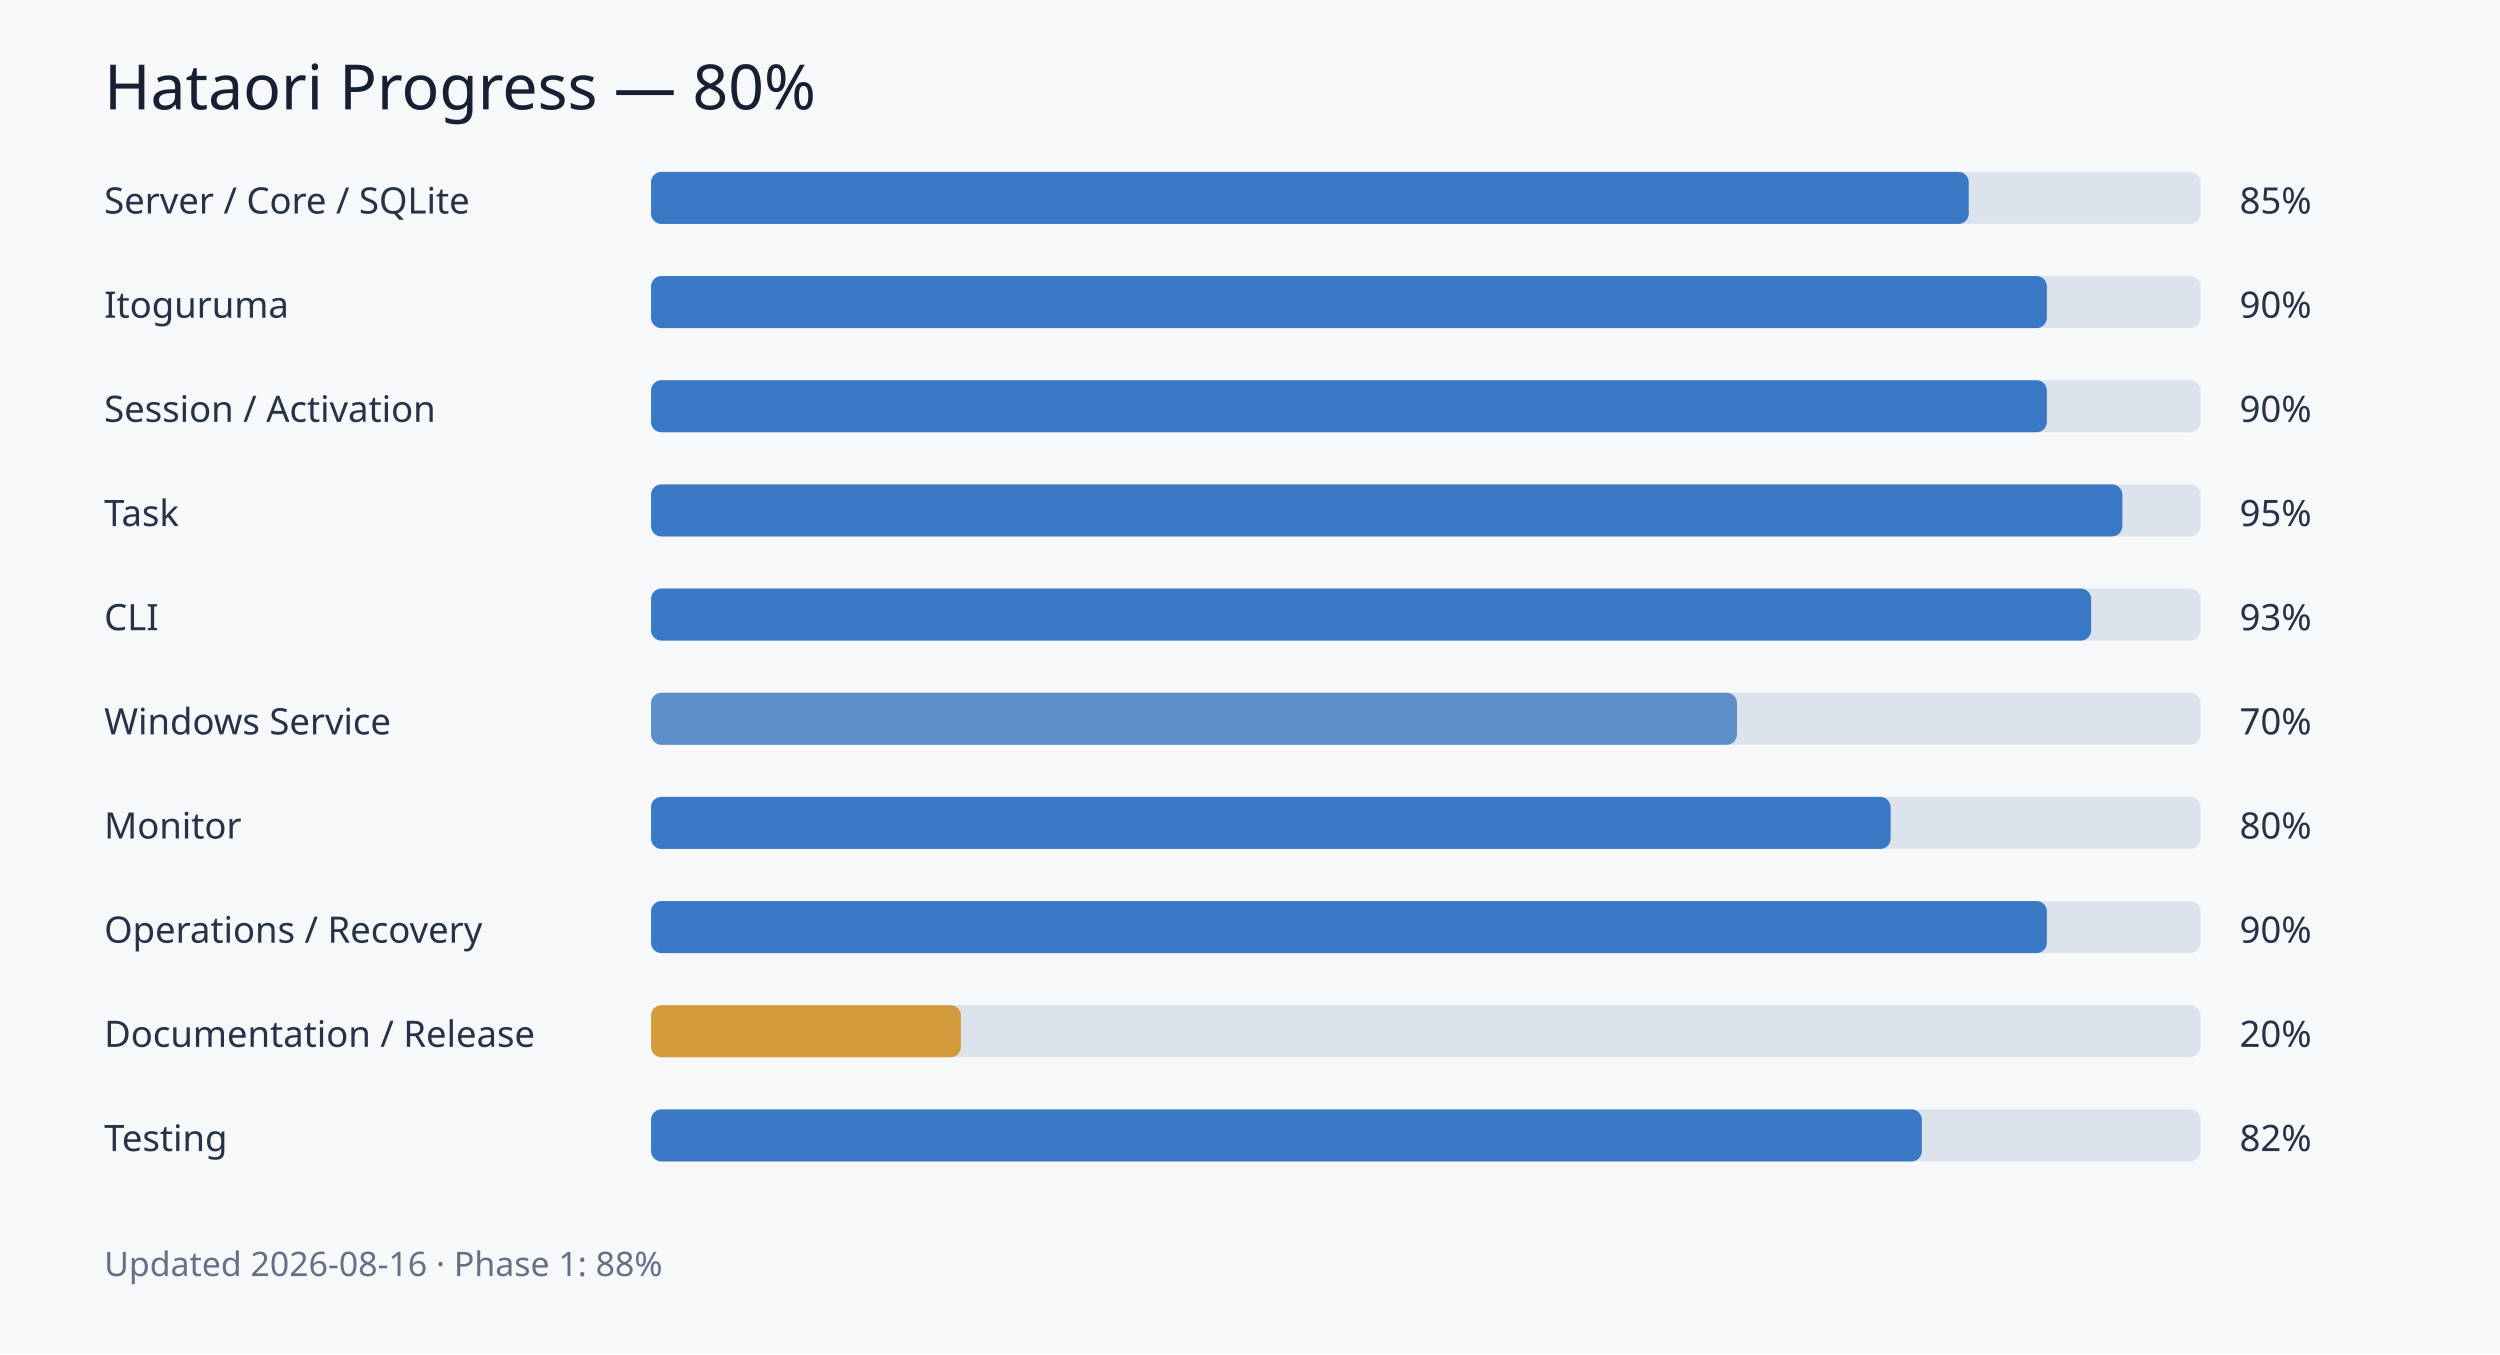
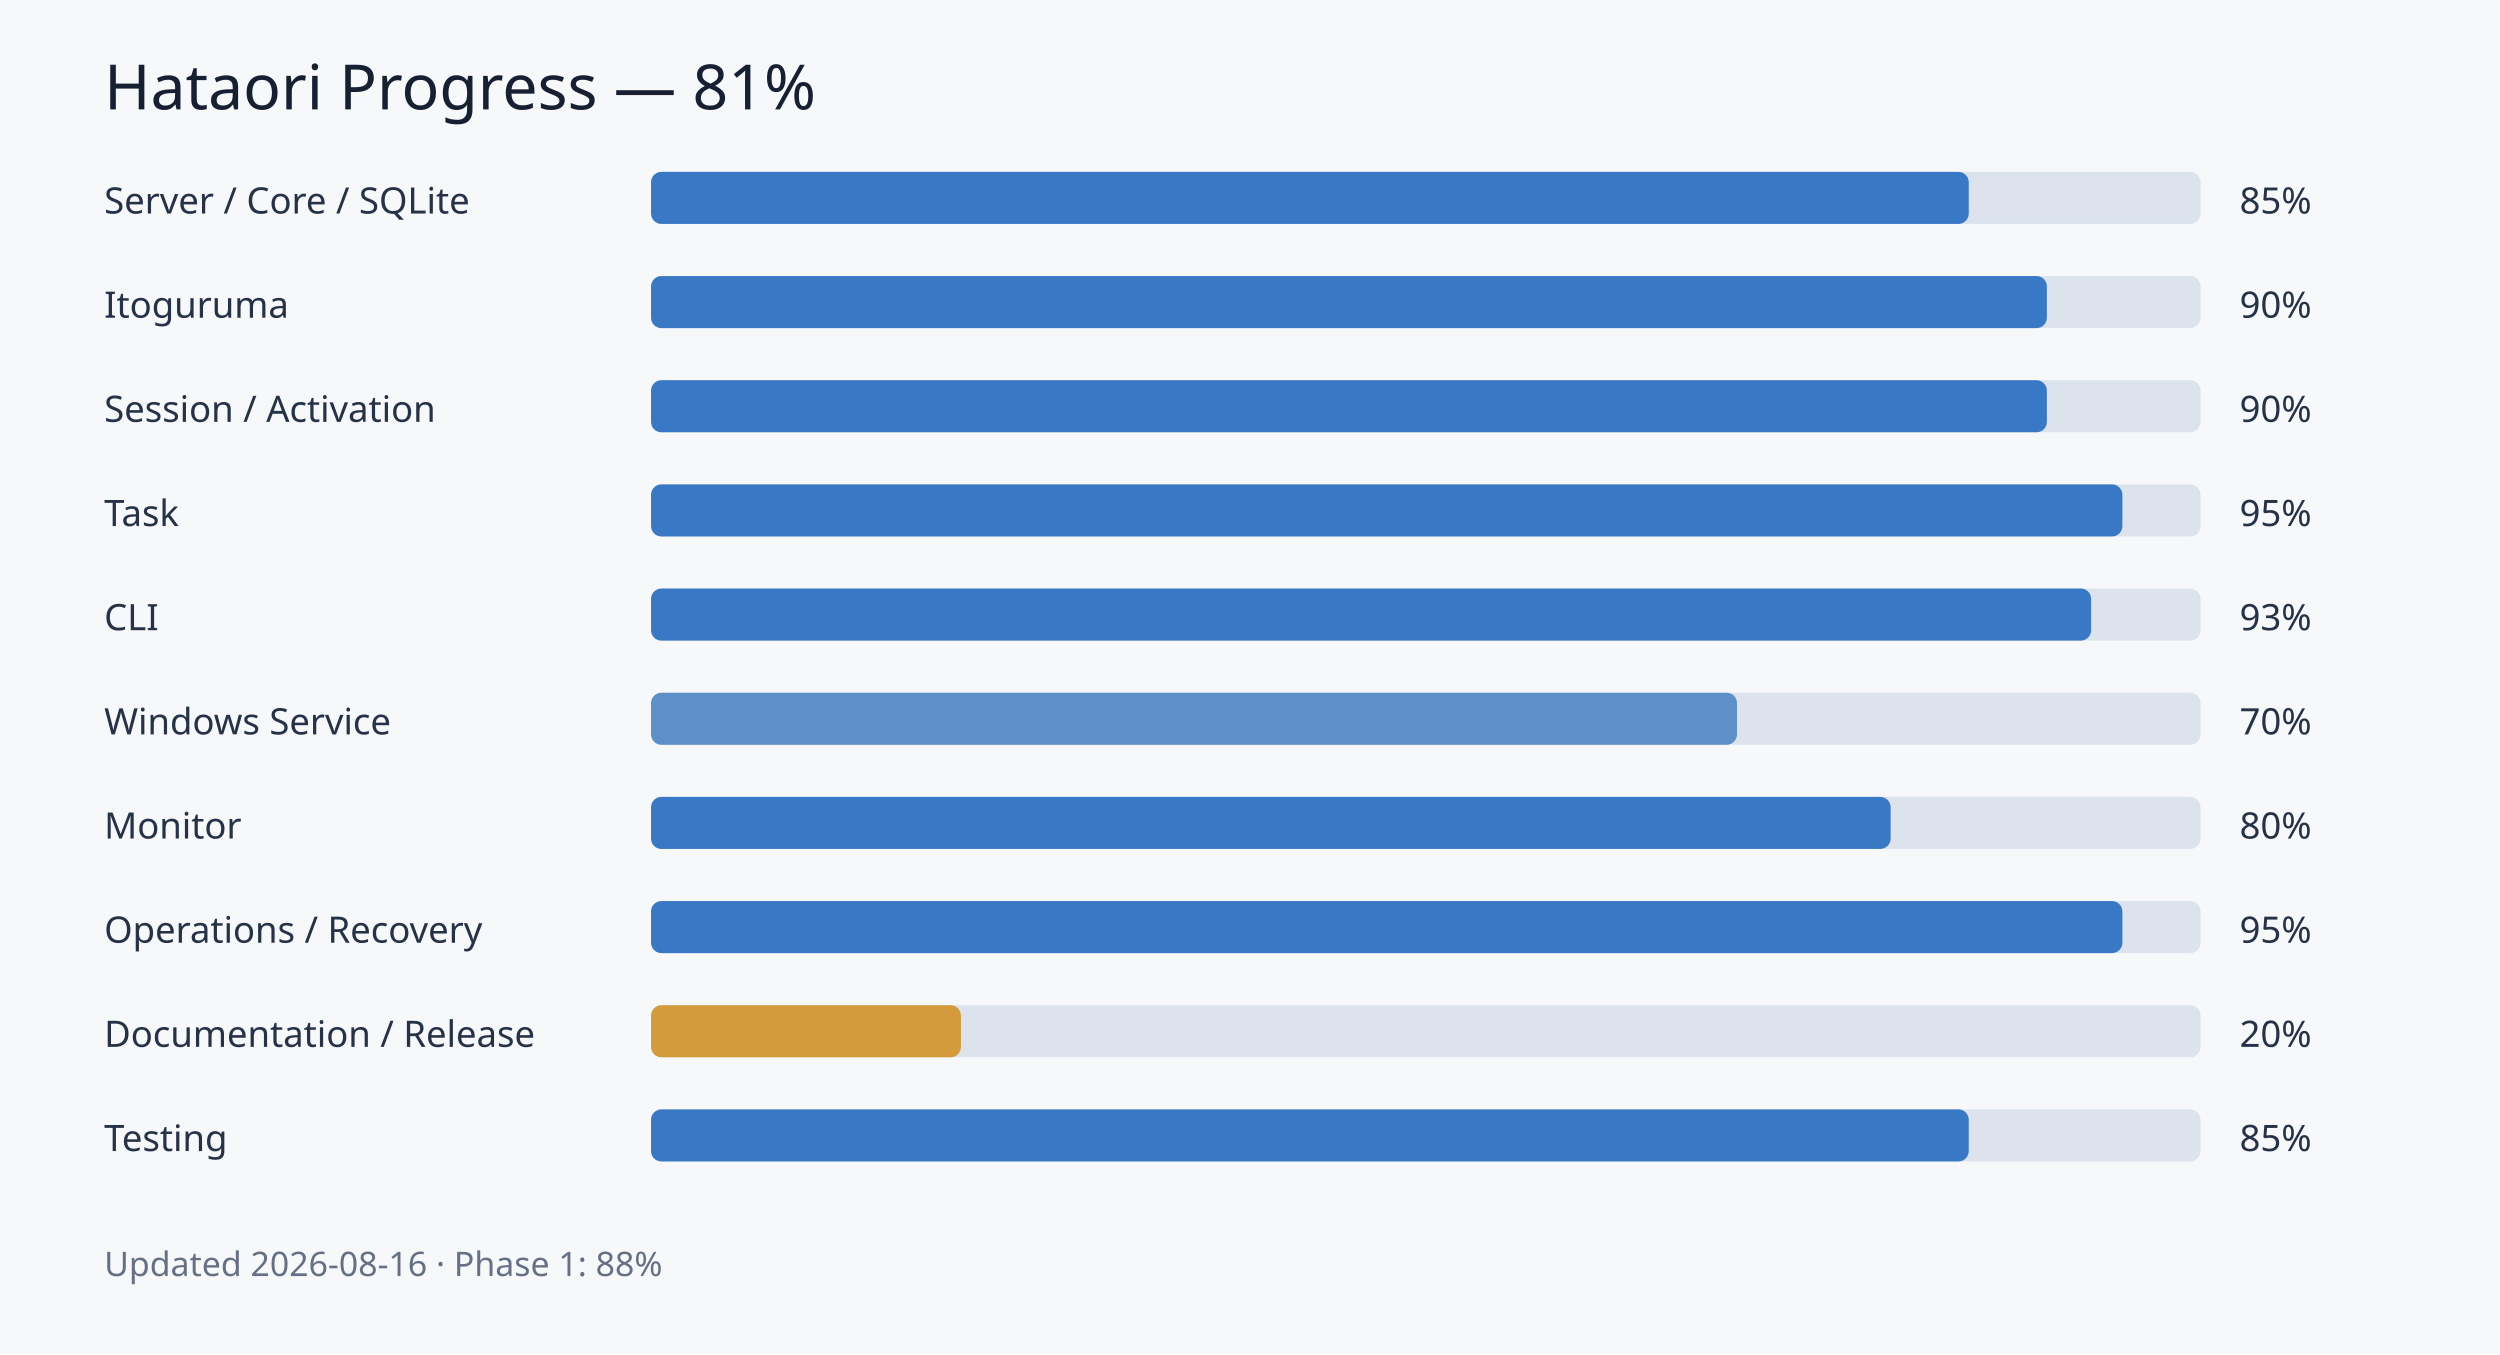
<svg xmlns="http://www.w3.org/2000/svg" width="960" height="520" viewBox="0 0 960 520">
  <rect width="960" height="520" fill="#f7f8fa" />
-   <text x="40" y="42" font-family="Segoe UI, sans-serif" font-size="24" fill="#172033">Hataori Progress — 80%</text>
+   <text x="40" y="42" font-family="Segoe UI, sans-serif" font-size="24" fill="#172033">Hataori Progress — 81%</text>
  <g font-family="Segoe UI, sans-serif" font-size="14" fill="#263247">
    <text x="40" y="82">Server / Core / SQLite</text>
    <rect x="250" y="66" width="595" height="20" rx="4" fill="#dce3ed" />
    <rect x="250" y="66" width="506" height="20" rx="4" fill="#3978c5" />
    <text x="860" y="82">85%</text>
    <text x="40" y="122">Itoguruma</text>
    <rect x="250" y="106" width="595" height="20" rx="4" fill="#dce3ed" />
    <rect x="250" y="106" width="536" height="20" rx="4" fill="#3978c5" />
    <text x="860" y="122">90%</text>
    <text x="40" y="162">Session / Activation</text>
    <rect x="250" y="146" width="595" height="20" rx="4" fill="#dce3ed" />
    <rect x="250" y="146" width="536" height="20" rx="4" fill="#3978c5" />
    <text x="860" y="162">90%</text>
    <text x="40" y="202">Task</text>
    <rect x="250" y="186" width="595" height="20" rx="4" fill="#dce3ed" />
    <rect x="250" y="186" width="565" height="20" rx="4" fill="#3978c5" />
    <text x="860" y="202">95%</text>
    <text x="40" y="242">CLI</text>
    <rect x="250" y="226" width="595" height="20" rx="4" fill="#dce3ed" />
    <rect x="250" y="226" width="553" height="20" rx="4" fill="#3978c5" />
    <text x="860" y="242">93%</text>
    <text x="40" y="282">Windows Service</text>
    <rect x="250" y="266" width="595" height="20" rx="4" fill="#dce3ed" />
    <rect x="250" y="266" width="417" height="20" rx="4" fill="#5d8fc8" />
    <text x="860" y="282">70%</text>
    <text x="40" y="322">Monitor</text>
    <rect x="250" y="306" width="595" height="20" rx="4" fill="#dce3ed" />
    <rect x="250" y="306" width="476" height="20" rx="4" fill="#3978c5" />
    <text x="860" y="322">80%</text>
    <text x="40" y="362">Operations / Recovery</text>
    <rect x="250" y="346" width="595" height="20" rx="4" fill="#dce3ed" />
-     <rect x="250" y="346" width="536" height="20" rx="4" fill="#3978c5" />
-     <text x="860" y="362">90%</text>
+     <rect x="250" y="346" width="565" height="20" rx="4" fill="#3978c5" />
+     <text x="860" y="362">95%</text>
    <text x="40" y="402">Documentation / Release</text>
    <rect x="250" y="386" width="595" height="20" rx="4" fill="#dce3ed" />
    <rect x="250" y="386" width="119" height="20" rx="4" fill="#d39b3b" />
    <text x="860" y="402">20%</text>
    <text x="40" y="442">Testing</text>
    <rect x="250" y="426" width="595" height="20" rx="4" fill="#dce3ed" />
-     <rect x="250" y="426" width="488" height="20" rx="4" fill="#3978c5" />
-     <text x="860" y="442">82%</text>
+     <rect x="250" y="426" width="506" height="20" rx="4" fill="#3978c5" />
+     <text x="860" y="442">85%</text>
  </g>
  <text x="40" y="490" font-family="Segoe UI, sans-serif" font-size="13" fill="#657087">Updated 2026-08-16 · Phase 1: 88%</text>
</svg>
